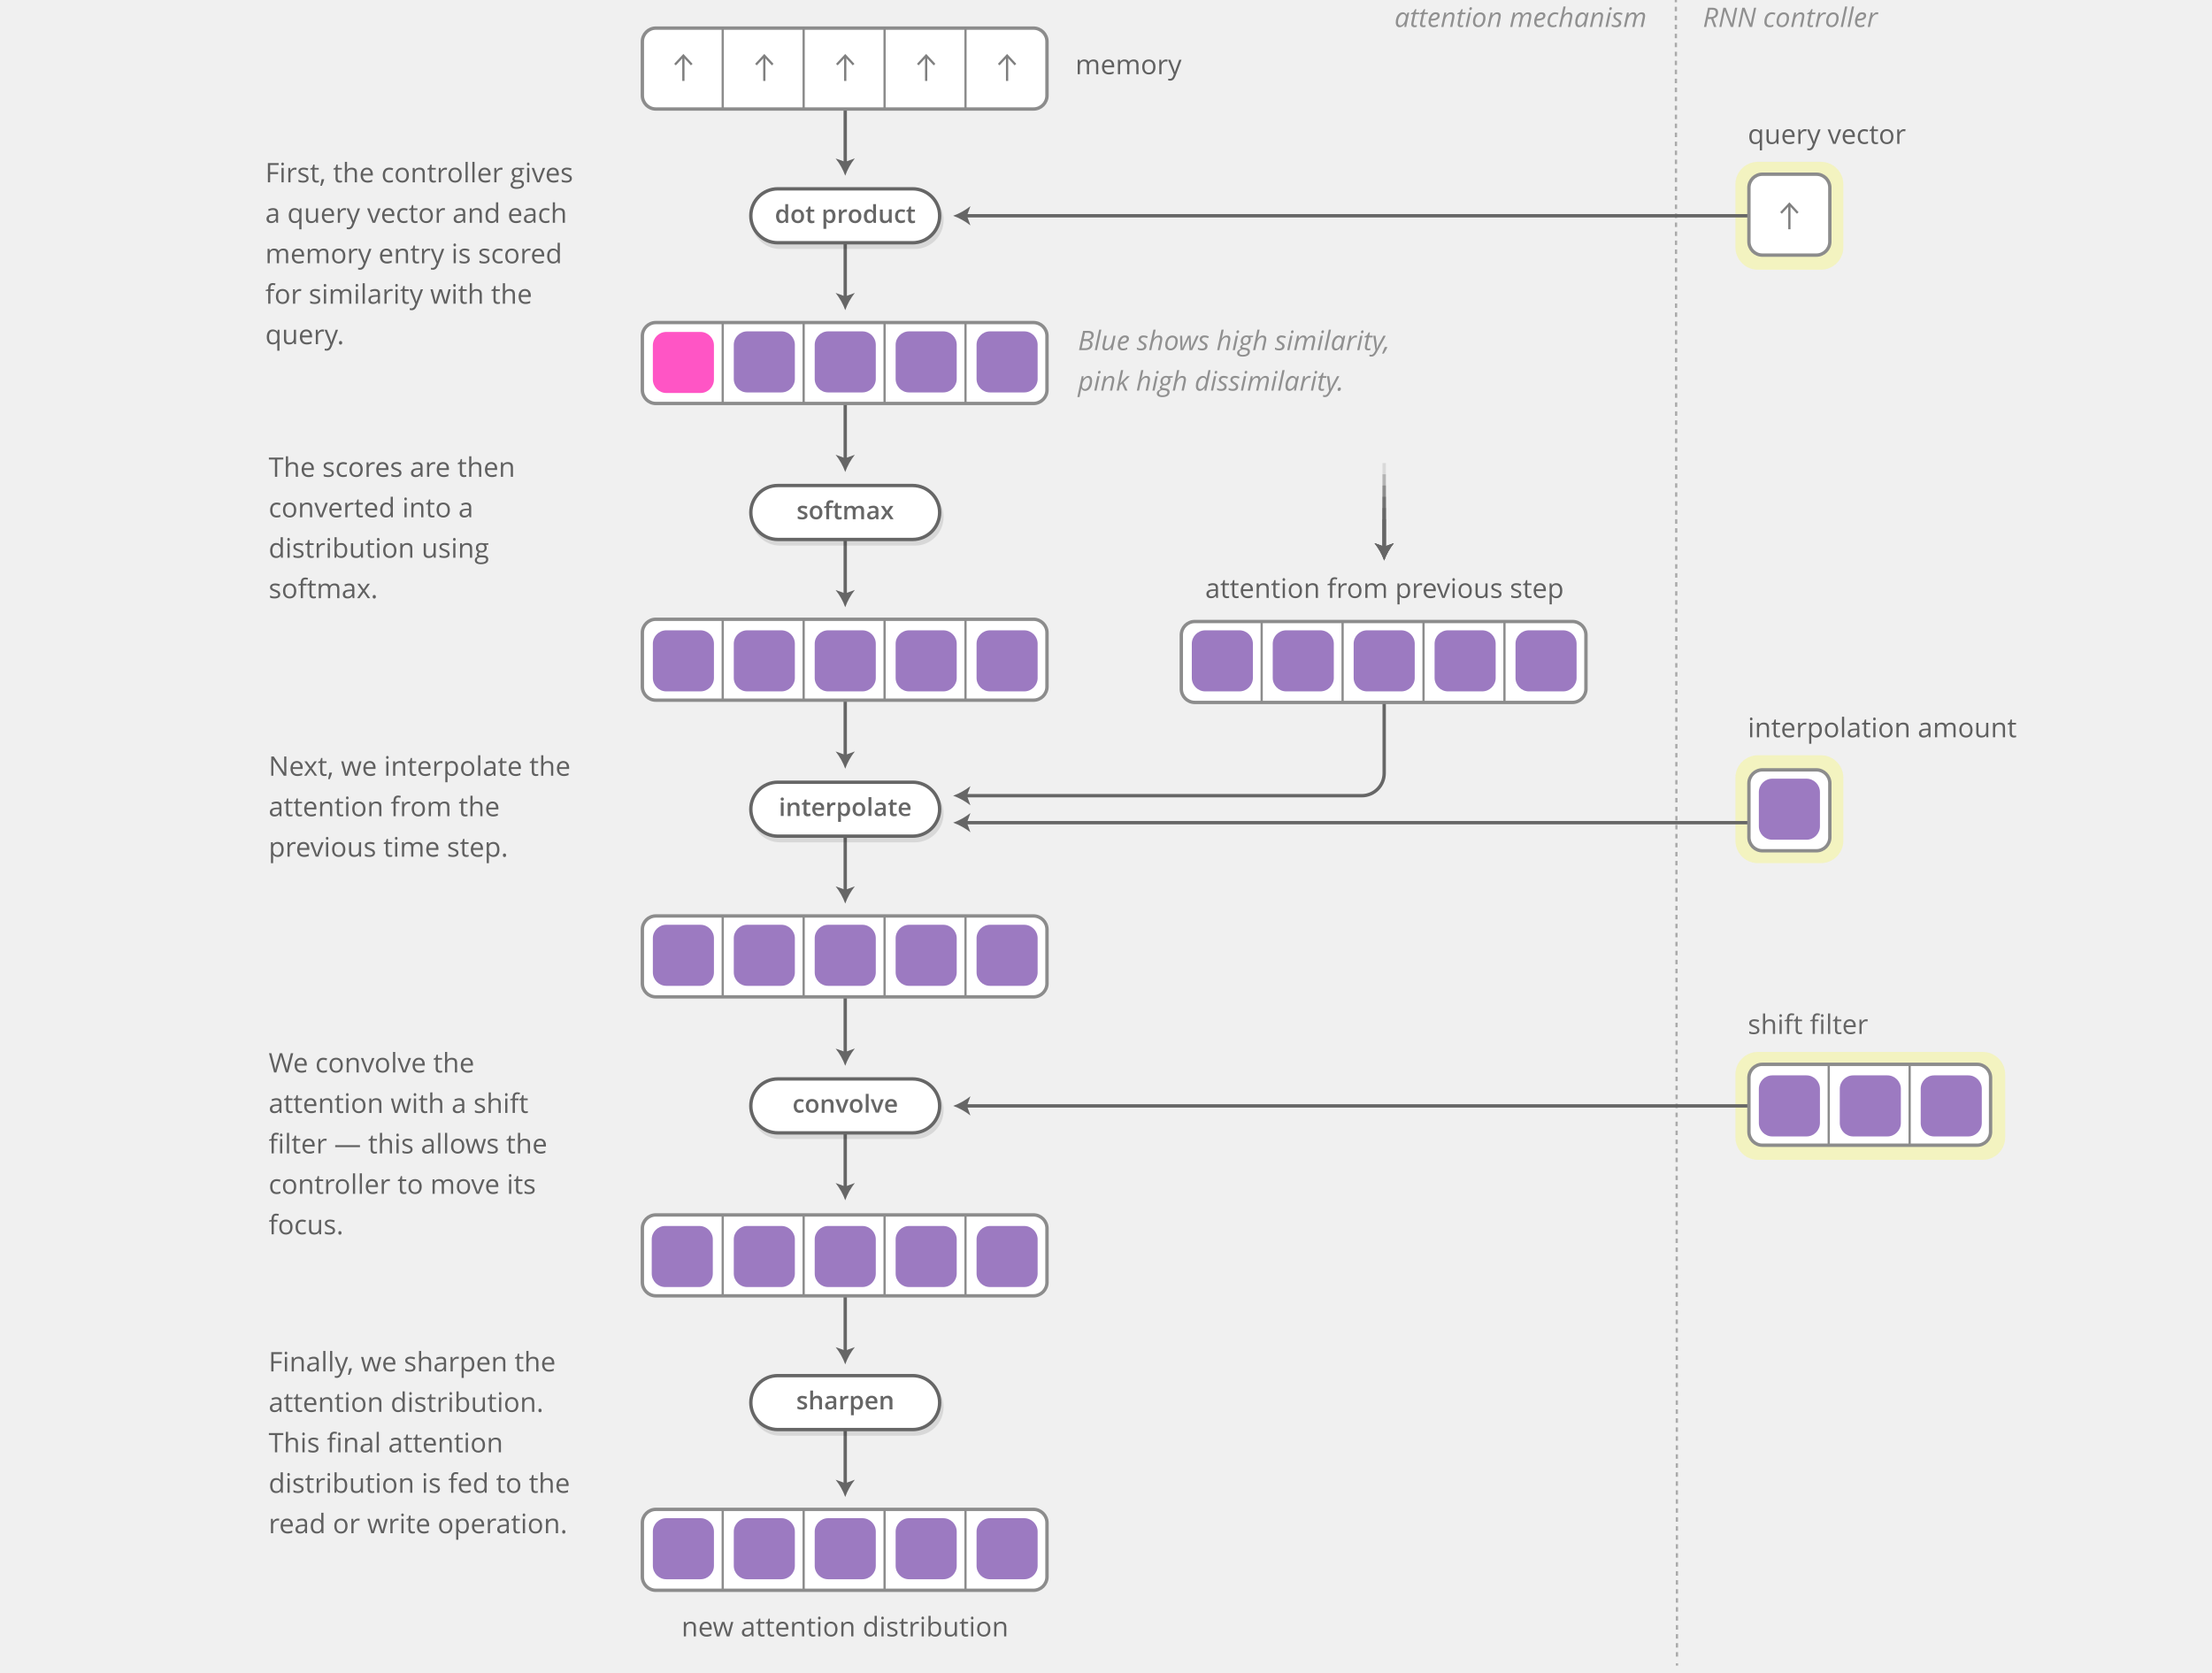
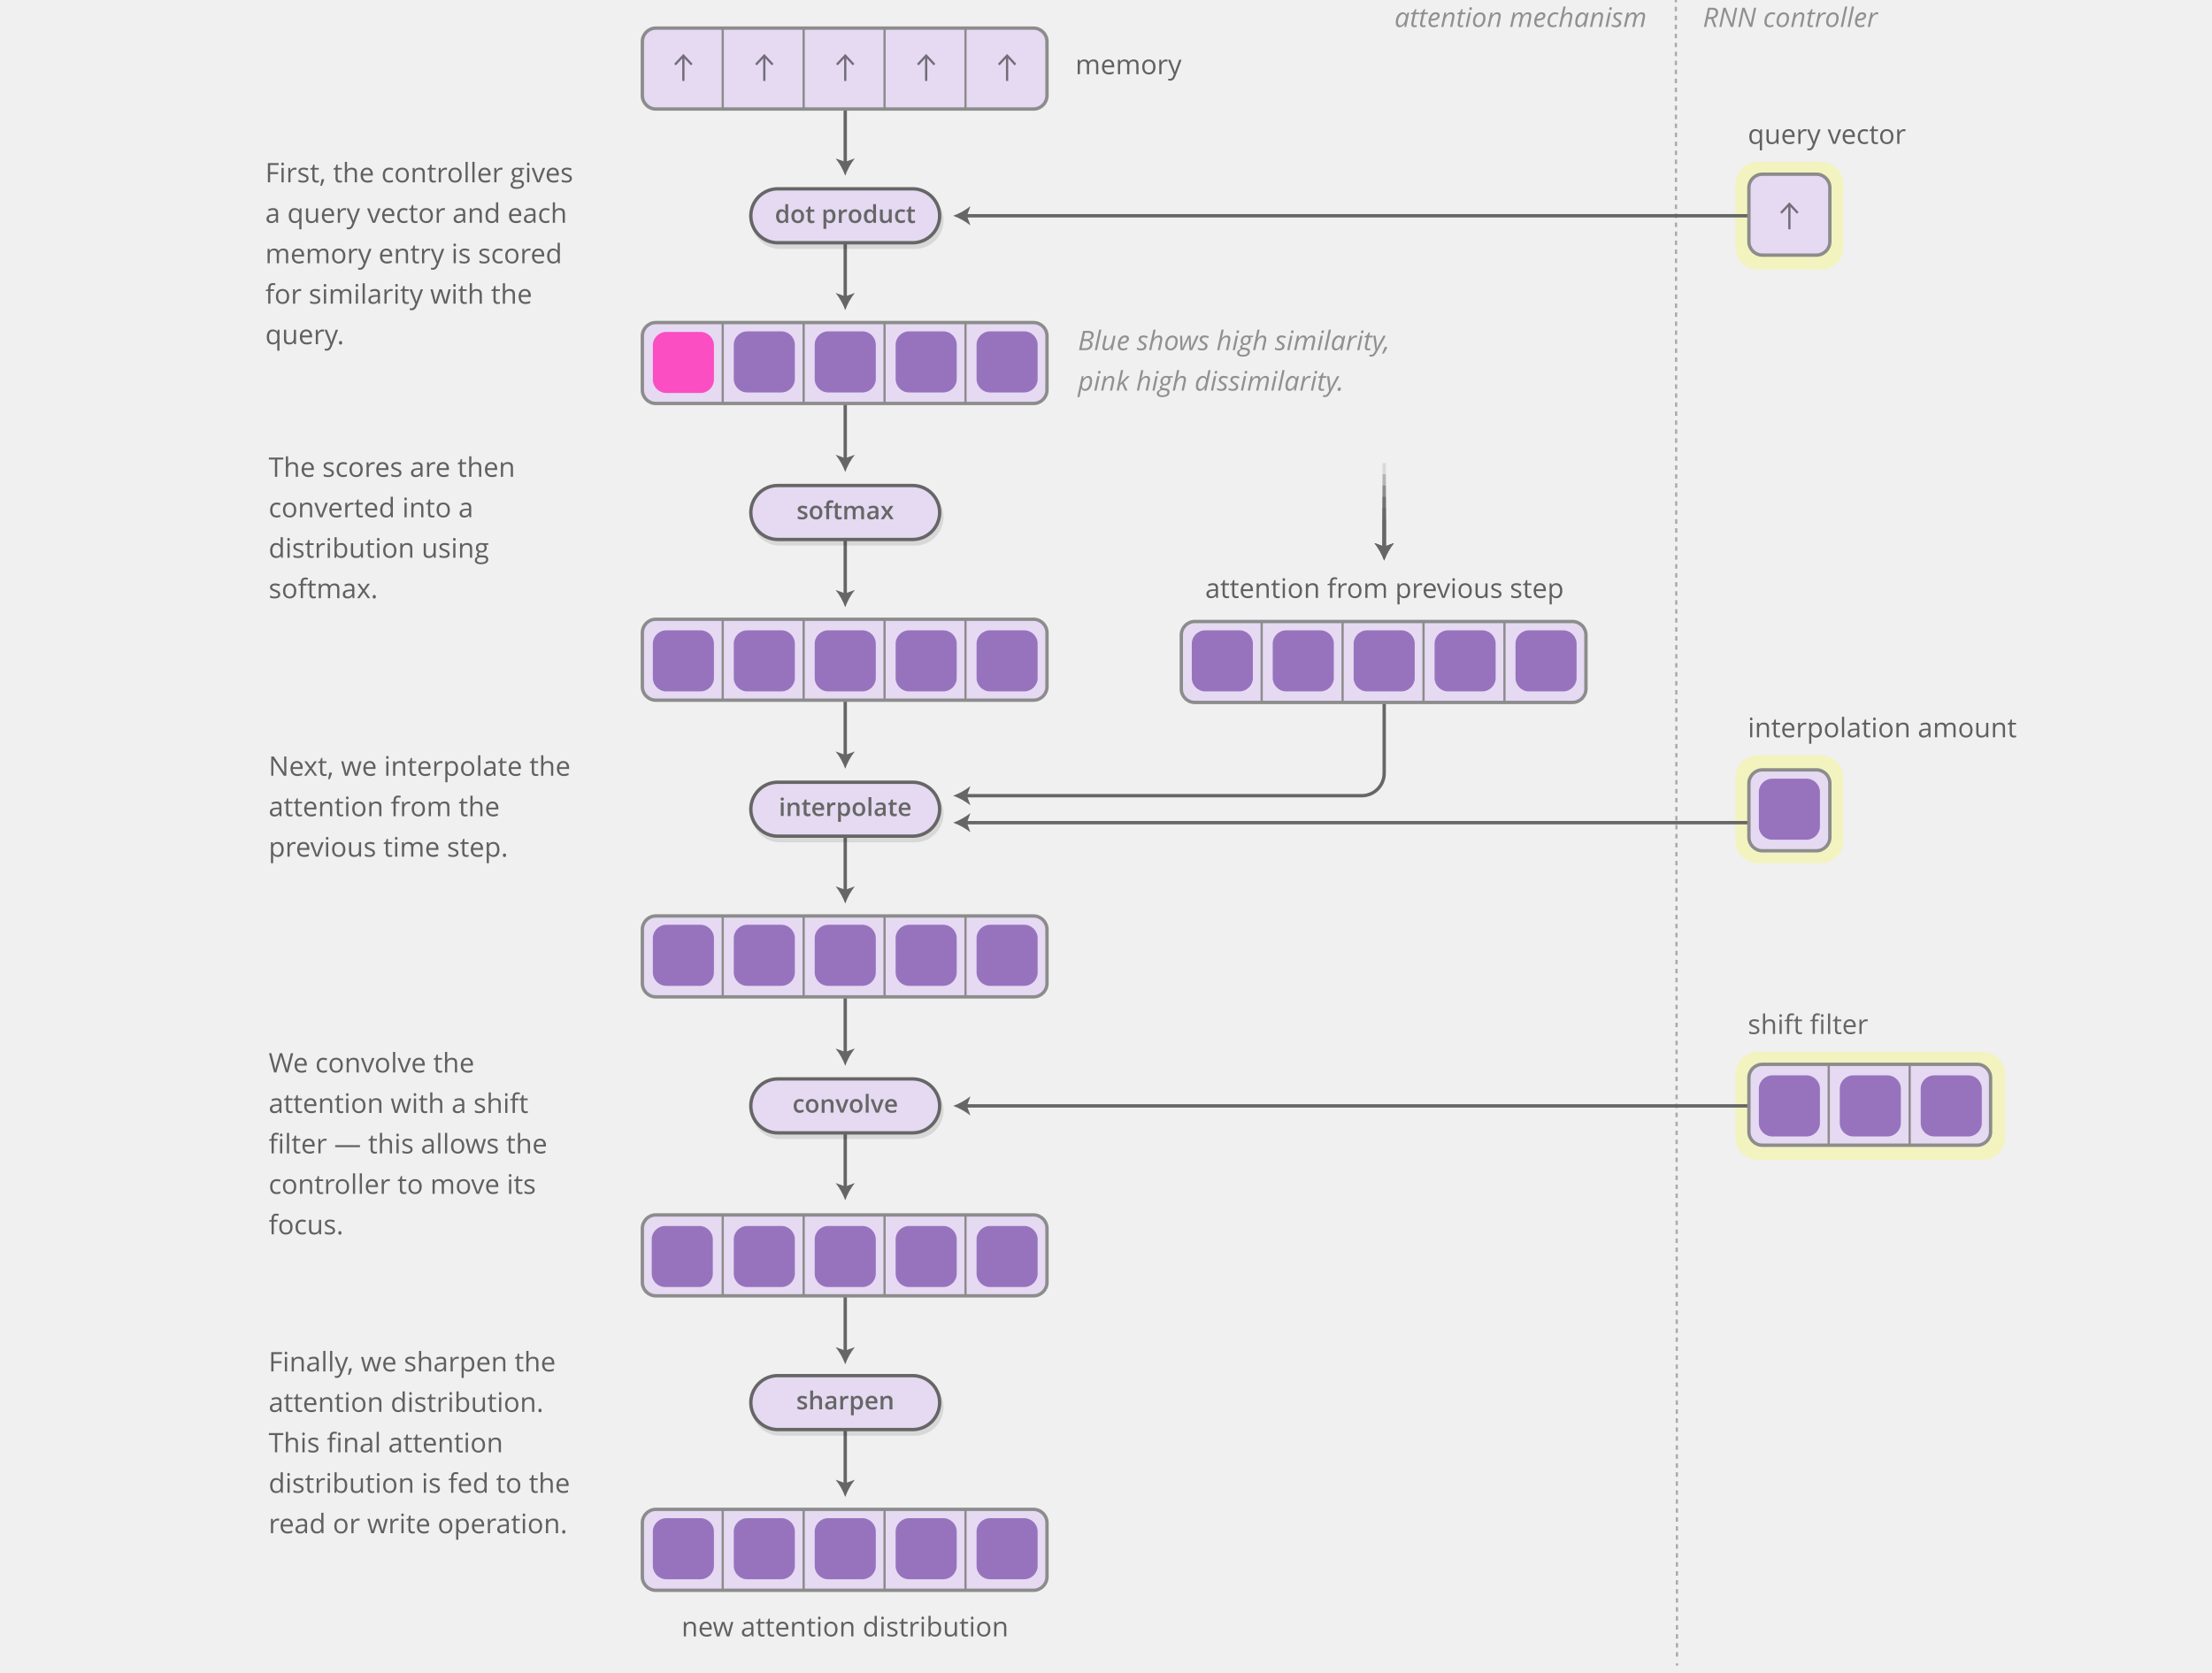
<svg xmlns="http://www.w3.org/2000/svg" xmlns:xlink="http://www.w3.org/1999/xlink" id="background" width="984" height="744" viewBox="0 0 984 744">
  <defs>
    <symbol id="array-5" data-name="array-5" viewBox="0 0 181.5 37.5">
-       <rect x="0.75" y="0.75" width="180" height="36" rx="6" ry="6" fill="#fff" stroke="#8c8c8c" stroke-miterlimit="10" stroke-width="1.5" />
+       <rect x="0.75" y="0.75" width="180" height="36" rx="6" ry="6" fill="#e5daf2" stroke="#8c8c8c" stroke-miterlimit="10" stroke-width="1.5" />
      <line x1="36.5" y1="36.75" x2="36.5" y2="0.75" fill="none" stroke="#8c8c8c" stroke-miterlimit="10" />
      <line x1="72.5" y1="36.75" x2="72.5" y2="0.75" fill="none" stroke="#8c8c8c" stroke-miterlimit="10" />
      <line x1="108.5" y1="36.75" x2="108.5" y2="0.75" fill="none" stroke="#8c8c8c" stroke-miterlimit="10" />
      <line x1="144.5" y1="36.75" x2="144.5" y2="0.75" fill="none" stroke="#8c8c8c" stroke-miterlimit="10" />
    </symbol>
    <symbol id="array-1" data-name="array-1" viewBox="0 0 37.5 37.5">
-       <rect x="0.75" y="0.75" width="36" height="36" rx="6" ry="6" fill="#fff" stroke="#8c8c8c" stroke-miterlimit="10" stroke-width="1.5" />
+       <rect x="0.75" y="0.75" width="36" height="36" rx="6" ry="6" fill="#e5daf2" stroke="#8c8c8c" stroke-miterlimit="10" stroke-width="1.5" />
    </symbol>
    <symbol id="array-3" data-name="array-3" viewBox="0 0 109 37.5">
-       <rect x="0.75" y="0.75" width="107.5" height="36" rx="6" ry="6" fill="#fff" stroke="#8c8c8c" stroke-miterlimit="10" stroke-width="1.5" />
+       <rect x="0.75" y="0.75" width="107.5" height="36" rx="6" ry="6" fill="#e5daf2" stroke="#8c8c8c" stroke-miterlimit="10" stroke-width="1.5" />
      <line x1="36.25" y1="36.75" x2="36.25" y2="0.75" fill="none" stroke="#8c8c8c" stroke-miterlimit="10" />
      <line x1="72.25" y1="36.75" x2="72.25" y2="0.75" fill="none" stroke="#8c8c8c" stroke-miterlimit="10" />
    </symbol>
    <symbol id="array-negative-value" data-name="array-negative-value" viewBox="0 0 36 36">
      <rect width="36" height="36" fill="#0080f7" opacity="0" />
      <rect x="4.42" y="4.42" width="27.17" height="27.17" rx="6" ry="6" fill="#ff2bb6" opacity="0.8" />
    </symbol>
    <symbol id="array-positive-value" data-name="array-positive-value" viewBox="0 0 36 36">
      <rect width="36" height="36" fill="#0080f7" opacity="0" />
      <rect x="4.42" y="4.42" width="27.17" height="27.17" rx="6" ry="6" fill="#8359b2" opacity="0.8" />
    </symbol>
    <symbol id="array-vector" data-name="array-vector" viewBox="0 0 36 36">
-       <rect width="36" height="36" fill="#0080f7" opacity="0" />
+       <rect width="36" height="36" fill="#d8c2f2" opacity="0" />
      <g opacity="0.5">
        <g>
          <line x1="18" y1="24" x2="18" y2="13.08" fill="none" stroke="#000" stroke-miterlimit="10" />
          <polygon points="22.09 16.4 21.36 17.08 18 13.47 14.64 17.08 13.91 16.4 18 12 22.09 16.4" />
        </g>
      </g>
    </symbol>
  </defs>
  <g id="_Group_" data-name="&lt;Group&gt;" opacity="0.2">
    <rect x="772" y="72" width="48" height="48" rx="10" ry="10" opacity="0.04" />
    <rect x="772" y="72" width="48" height="48" rx="10" ry="10" fill="#ff0" />
  </g>
  <g id="_Group_2" data-name="&lt;Group&gt;" opacity="0.2">
    <rect x="772" y="336" width="48" height="48" rx="10" ry="10" opacity="0.04" />
    <rect x="772" y="336" width="48" height="48" rx="10" ry="10" fill="#ff0" />
  </g>
  <g id="_Group_3" data-name="&lt;Group&gt;" opacity="0.2">
    <rect x="772" y="468" width="120" height="48" rx="10" ry="10" opacity="0.04" />
    <rect x="772" y="468" width="120" height="48" rx="10" ry="10" fill="#ff0" />
  </g>
  <g>
    <line x1="745.5" x2="746" y2="741" fill="#fff" />
    <g>
      <line x1="745.5" x2="745.5" y2="1" fill="none" stroke="#aaa" stroke-miterlimit="10" />
      <line x1="745.5" y1="3" x2="746" y2="739" fill="none" stroke="#aaa" stroke-miterlimit="10" stroke-dasharray="2 2" />
      <line x1="746" y1="740" x2="746" y2="741" fill="none" stroke="#aaa" stroke-miterlimit="10" />
    </g>
  </g>
  <g>
    <g opacity="0">
      <g>
        <line x1="615.75" y1="201" x2="615.75" y2="243.92" fill="none" stroke="#666" stroke-miterlimit="10" stroke-width="1.5" />
        <path d="M615.75,249.35a27.2,27.2,0,0,0-4.28-7.69l4.28,1.55,4.28-1.55A27.18,27.18,0,0,0,615.75,249.35Z" fill="#666" />
      </g>
    </g>
    <g opacity="0.17">
      <g>
        <line x1="615.75" y1="206" x2="615.75" y2="243.92" fill="none" stroke="#666" stroke-miterlimit="10" stroke-width="1.5" />
        <path d="M615.75,249.35a27.2,27.2,0,0,0-4.28-7.69l4.28,1.55,4.28-1.55A27.18,27.18,0,0,0,615.75,249.35Z" fill="#666" />
      </g>
    </g>
    <g opacity="0.33">
      <g>
        <line x1="615.75" y1="211" x2="615.75" y2="243.92" fill="none" stroke="#666" stroke-miterlimit="10" stroke-width="1.5" />
        <path d="M615.75,249.35a27.2,27.2,0,0,0-4.28-7.69l4.28,1.55,4.28-1.55A27.18,27.18,0,0,0,615.75,249.35Z" fill="#666" />
      </g>
    </g>
    <g opacity="0.5">
      <g>
        <line x1="615.75" y1="216" x2="615.75" y2="243.92" fill="none" stroke="#666" stroke-miterlimit="10" stroke-width="1.5" />
        <path d="M615.75,249.35a27.2,27.2,0,0,0-4.28-7.69l4.28,1.55,4.28-1.55A27.18,27.18,0,0,0,615.75,249.35Z" fill="#666" />
      </g>
    </g>
    <g opacity="0.67">
      <g>
        <line x1="615.75" y1="221" x2="615.75" y2="243.92" fill="none" stroke="#666" stroke-miterlimit="10" stroke-width="1.5" />
        <path d="M615.75,249.35a27.2,27.2,0,0,0-4.28-7.69l4.28,1.55,4.28-1.55A27.18,27.18,0,0,0,615.75,249.35Z" fill="#666" />
      </g>
    </g>
    <g opacity="0.83">
      <g>
        <line x1="615.75" y1="226" x2="615.75" y2="243.92" fill="none" stroke="#666" stroke-miterlimit="10" stroke-width="1.5" />
        <path d="M615.75,249.35a27.2,27.2,0,0,0-4.28-7.69l4.28,1.55,4.28-1.55A27.18,27.18,0,0,0,615.75,249.35Z" fill="#666" />
      </g>
    </g>
    <g>
      <line x1="615.75" y1="231" x2="615.75" y2="243.92" fill="none" stroke="#666" stroke-miterlimit="10" stroke-width="1.5" />
      <path d="M615.75,249.35a27.2,27.2,0,0,0-4.28-7.69l4.28,1.55,4.28-1.55A27.18,27.18,0,0,0,615.75,249.35Z" fill="#666" />
    </g>
  </g>
  <g>
    <g>
      <line x1="376" y1="48" x2="376" y2="72.75" fill="none" stroke="#666" stroke-miterlimit="10" stroke-width="1.5" />
      <path d="M376,78.18a27.2,27.2,0,0,0-4.28-7.69L376,72l4.28-1.55A27.17,27.17,0,0,0,376,78.18Z" fill="#666" />
    </g>
    <g>
      <line x1="777.5" y1="96" x2="429.43" y2="96" fill="none" stroke="#666" stroke-miterlimit="10" stroke-width="1.5" />
      <path d="M424,96a27.2,27.2,0,0,0,7.69-4.28L430.14,96l1.55,4.28A27.18,27.18,0,0,0,424,96Z" fill="#666" />
    </g>
    <g>
      <line x1="777.5" y1="366" x2="429.43" y2="366" fill="none" stroke="#666" stroke-miterlimit="10" stroke-width="1.5" />
      <path d="M424,366a27.2,27.2,0,0,0,7.69-4.28L430.14,366l1.55,4.28A27.18,27.18,0,0,0,424,366Z" fill="#666" />
    </g>
    <g>
      <line x1="777.5" y1="492" x2="429.43" y2="492" fill="none" stroke="#666" stroke-miterlimit="10" stroke-width="1.5" />
      <path d="M424,492a27.2,27.2,0,0,0,7.69-4.28L430.14,492l1.55,4.28A27.18,27.18,0,0,0,424,492Z" fill="#666" />
    </g>
    <g>
      <line x1="376" y1="107.82" x2="376" y2="132.57" fill="none" stroke="#666" stroke-miterlimit="10" stroke-width="1.5" />
      <path d="M376,138a27.2,27.2,0,0,0-4.28-7.69l4.28,1.55,4.28-1.55A27.18,27.18,0,0,0,376,138Z" fill="#666" />
    </g>
    <g>
      <line x1="376" y1="179.82" x2="376" y2="204.57" fill="none" stroke="#666" stroke-miterlimit="10" stroke-width="1.5" />
      <path d="M376,210a27.2,27.2,0,0,0-4.28-7.69l4.28,1.55,4.28-1.55A27.17,27.17,0,0,0,376,210Z" fill="#666" />
    </g>
    <g>
      <line x1="376" y1="240" x2="376" y2="264.75" fill="none" stroke="#666" stroke-miterlimit="10" stroke-width="1.5" />
      <path d="M376,270.18a27.2,27.2,0,0,0-4.28-7.69L376,264l4.28-1.55A27.18,27.18,0,0,0,376,270.18Z" fill="#666" />
    </g>
    <g>
      <line x1="376" y1="311.82" x2="376" y2="336.57" fill="none" stroke="#666" stroke-miterlimit="10" stroke-width="1.5" />
      <path d="M376,342a27.2,27.2,0,0,0-4.28-7.69l4.28,1.55,4.28-1.55A27.18,27.18,0,0,0,376,342Z" fill="#666" />
    </g>
    <g>
      <line x1="376" y1="371.82" x2="376" y2="396.57" fill="none" stroke="#666" stroke-miterlimit="10" stroke-width="1.5" />
      <path d="M376,402a27.2,27.2,0,0,0-4.28-7.69l4.28,1.55,4.28-1.55A27.18,27.18,0,0,0,376,402Z" fill="#666" />
    </g>
    <g>
      <line x1="376" y1="444" x2="376" y2="468.75" fill="none" stroke="#666" stroke-miterlimit="10" stroke-width="1.5" />
      <path d="M376,474.18a27.2,27.2,0,0,0-4.28-7.69L376,468l4.28-1.55A27.18,27.18,0,0,0,376,474.18Z" fill="#666" />
    </g>
    <g>
      <line x1="376" y1="503.82" x2="376" y2="528.57" fill="none" stroke="#666" stroke-miterlimit="10" stroke-width="1.5" />
      <path d="M376,534a27.2,27.2,0,0,0-4.28-7.69l4.28,1.55,4.28-1.55A27.18,27.18,0,0,0,376,534Z" fill="#666" />
    </g>
    <g>
      <line x1="376" y1="576.82" x2="376" y2="601.57" fill="none" stroke="#666" stroke-miterlimit="10" stroke-width="1.5" />
      <path d="M376,607a27.2,27.2,0,0,0-4.28-7.69l4.28,1.55,4.28-1.55A27.18,27.18,0,0,0,376,607Z" fill="#666" />
    </g>
    <g>
      <line x1="376" y1="635.82" x2="376" y2="660.57" fill="none" stroke="#666" stroke-miterlimit="10" stroke-width="1.5" />
      <path d="M376,666a27.2,27.2,0,0,0-4.28-7.69l4.28,1.55,4.28-1.55A27.18,27.18,0,0,0,376,666Z" fill="#666" />
    </g>
    <g>
      <path d="M615.75,312v32a10,10,0,0,1-10,10H429.43" fill="none" stroke="#666" stroke-miterlimit="10" stroke-width="1.5" />
      <path d="M424,354a27.2,27.2,0,0,0,7.69-4.28L430.14,354l1.55,4.28A27.18,27.18,0,0,0,424,354Z" fill="#666" />
    </g>
  </g>
  <g>
    <g opacity="0.1">
      <rect x="335" y="614" width="84" height="24" rx="12" ry="12" />
      <rect x="335" y="614" width="84" height="24" rx="12" ry="12" fill="none" stroke="#000" stroke-miterlimit="10" stroke-width="1.5" />
    </g>
    <g>
-       <rect x="334" y="612" width="84" height="24" rx="12" ry="12" fill="#fff" />
+       <rect x="334" y="612" width="84" height="24" rx="12" ry="12" fill="#e5daf2" />
      <rect x="334" y="612" width="84" height="24" rx="12" ry="12" fill="none" stroke="#666" stroke-miterlimit="10" stroke-width="1.5" />
    </g>
  </g>
  <g>
    <g opacity="0.1">
      <rect x="335" y="482" width="84" height="24" rx="12" ry="12" />
      <rect x="335" y="482" width="84" height="24" rx="12" ry="12" fill="none" stroke="#000" stroke-miterlimit="10" stroke-width="1.5" />
    </g>
    <g>
-       <rect x="334" y="480" width="84" height="24" rx="12" ry="12" fill="#fff" />
+       <rect x="334" y="480" width="84" height="24" rx="12" ry="12" fill="#e5daf2" />
      <rect x="334" y="480" width="84" height="24" rx="12" ry="12" fill="none" stroke="#666" stroke-miterlimit="10" stroke-width="1.5" />
    </g>
  </g>
  <g>
    <g opacity="0.1">
      <rect x="335" y="350" width="84" height="24" rx="12" ry="12" />
      <rect x="335" y="350" width="84" height="24" rx="12" ry="12" fill="none" stroke="#000" stroke-miterlimit="10" stroke-width="1.5" />
    </g>
    <g>
-       <rect x="334" y="348" width="84" height="24" rx="12" ry="12" fill="#fff" />
+       <rect x="334" y="348" width="84" height="24" rx="12" ry="12" fill="#e5daf2" />
      <rect x="334" y="348" width="84" height="24" rx="12" ry="12" fill="none" stroke="#666" stroke-miterlimit="10" stroke-width="1.5" />
    </g>
  </g>
  <g>
    <g opacity="0.1">
      <rect x="335" y="218" width="84" height="24" rx="12" ry="12" />
      <rect x="335" y="218" width="84" height="24" rx="12" ry="12" fill="none" stroke="#000" stroke-miterlimit="10" stroke-width="1.5" />
    </g>
    <g>
-       <rect x="334" y="216" width="84" height="24" rx="12" ry="12" fill="#fff" />
+       <rect x="334" y="216" width="84" height="24" rx="12" ry="12" fill="#e5daf2" />
      <rect x="334" y="216" width="84" height="24" rx="12" ry="12" fill="none" stroke="#666" stroke-miterlimit="10" stroke-width="1.5" />
    </g>
  </g>
  <g>
    <g opacity="0.1">
      <rect x="335" y="86" width="84" height="24" rx="12" ry="12" />
      <rect x="335" y="86" width="84" height="24" rx="12" ry="12" fill="none" stroke="#000" stroke-miterlimit="10" stroke-width="1.5" />
    </g>
    <g>
-       <rect x="334" y="84" width="84" height="24" rx="12" ry="12" fill="#fff" />
+       <rect x="334" y="84" width="84" height="24" rx="12" ry="12" fill="#e5daf2" />
      <rect x="334" y="84" width="84" height="24" rx="12" ry="12" fill="none" stroke="#666" stroke-miterlimit="10" stroke-width="1.5" />
    </g>
  </g>
  <use id="array-5-3" data-name="array-5" width="181.5" height="37.5" transform="translate(285 274.75)" xlink:href="#array-5" />
  <use width="181.5" height="37.5" transform="translate(524.75 275.75)" xlink:href="#array-5" />
  <use width="181.5" height="37.5" transform="translate(285 406.75)" xlink:href="#array-5" />
  <use id="array-5-10" data-name="array-5" width="181.5" height="37.5" transform="translate(285 539.75)" xlink:href="#array-5" />
  <use width="181.5" height="37.5" transform="translate(285 670.75)" xlink:href="#array-5" />
  <use width="37.5" height="37.5" transform="translate(777.25 341.75)" xlink:href="#array-1" />
  <use id="array-3-3" data-name="array-3" width="109" height="37.5" transform="translate(777.25 472.75)" xlink:href="#array-3" />
  <use width="181.5" height="37.5" transform="translate(285 142.75)" xlink:href="#array-5" />
  <g id="dot">
    <use width="36" height="36" transform="translate(286 143.25)" xlink:href="#array-negative-value" />
    <use width="36" height="36" transform="translate(322 143)" xlink:href="#array-positive-value" />
    <use width="36" height="36" transform="translate(358 143)" xlink:href="#array-positive-value" />
    <use width="36" height="36" transform="translate(394 143)" xlink:href="#array-positive-value" />
    <use width="36" height="36" transform="translate(430 143)" xlink:href="#array-positive-value" />
  </g>
-   <use width="181.5" height="37.5" transform="translate(285 11.75)" xlink:href="#array-5" />
+   <use id="array-5-17" data-name="array-5" width="181.5" height="37.5" transform="translate(285 11.75)" xlink:href="#array-5" />
  <g id="softmax">
    <use width="36" height="36" transform="translate(286 276)" xlink:href="#array-positive-value" />
    <use width="36" height="36" transform="translate(322 276)" xlink:href="#array-positive-value" />
    <use width="36" height="36" transform="translate(358 276)" xlink:href="#array-positive-value" />
    <use width="36" height="36" transform="translate(394 276)" xlink:href="#array-positive-value" />
    <use id="array-positive-value-19" data-name="array-positive-value" width="36" height="36" transform="translate(430 276)" xlink:href="#array-positive-value" />
  </g>
  <g id="shift">
    <use width="36" height="36" transform="translate(778 474)" xlink:href="#array-positive-value" />
    <use width="36" height="36" transform="translate(814 474)" xlink:href="#array-positive-value" />
    <use width="36" height="36" transform="translate(850 474)" xlink:href="#array-positive-value" />
  </g>
  <use id="interpolate-amount" width="36" height="36" transform="translate(778 342)" xlink:href="#array-positive-value" />
  <g id="previous">
    <use width="36" height="36" transform="translate(525.75 276)" xlink:href="#array-positive-value" />
    <use width="36" height="36" transform="translate(561.75 276)" xlink:href="#array-positive-value" />
    <use width="36" height="36" transform="translate(597.75 276)" xlink:href="#array-positive-value" />
    <use width="36" height="36" transform="translate(633.75 276)" xlink:href="#array-positive-value" />
    <use width="36" height="36" transform="translate(669.75 276)" xlink:href="#array-positive-value" />
  </g>
  <g id="interpolate">
    <use width="36" height="36" transform="translate(286 407)" xlink:href="#array-positive-value" />
    <use width="36" height="36" transform="translate(322 407)" xlink:href="#array-positive-value" />
    <use width="36" height="36" transform="translate(358 407)" xlink:href="#array-positive-value" />
    <use width="36" height="36" transform="translate(394 407)" xlink:href="#array-positive-value" />
    <use width="36" height="36" transform="translate(430 407)" xlink:href="#array-positive-value" />
  </g>
  <g id="convolve">
    <use width="36" height="36" transform="translate(285.5 541)" xlink:href="#array-positive-value" />
    <use width="36" height="36" transform="translate(322 541)" xlink:href="#array-positive-value" />
    <use width="36" height="36" transform="translate(358 541)" xlink:href="#array-positive-value" />
    <use width="36" height="36" transform="translate(394 541)" xlink:href="#array-positive-value" />
    <use width="36" height="36" transform="translate(430 541)" xlink:href="#array-positive-value" />
  </g>
  <g id="new-attention">
    <use width="36" height="36" transform="translate(286 671)" xlink:href="#array-positive-value" />
    <use width="36" height="36" transform="translate(322 671)" xlink:href="#array-positive-value" />
    <use width="36" height="36" transform="translate(358 671)" xlink:href="#array-positive-value" />
    <use width="36" height="36" transform="translate(394 671)" xlink:href="#array-positive-value" />
    <use width="36" height="36" transform="translate(430 671)" xlink:href="#array-positive-value" />
  </g>
  <use width="37.5" height="37.5" transform="translate(777.25 76.75)" xlink:href="#array-1" />
  <g opacity="0.6">
    <text transform="translate(118 81.12)" font-size="12" font-family="Open Sans">First, the controller gives <tspan x="0" y="18">a query vector and each </tspan>
      <tspan x="0" y="36">memory entry is scored </tspan>
      <tspan x="0" y="54">for similarity with the </tspan>
      <tspan x="0" y="72">query.</tspan>
    </text>
  </g>
  <g opacity="0.6">
    <text transform="translate(119.5 212.12)" font-size="12" font-family="Open Sans">The scores are then <tspan x="0" y="18">converted into a </tspan>
      <tspan x="0" y="36">distribution using </tspan>
      <tspan x="0" y="54">softmax.</tspan>
    </text>
  </g>
  <g opacity="0.6">
    <text transform="translate(119.5 345.12)" font-size="12" font-family="Open Sans">Next, we interpolate the <tspan x="0" y="18">attention from the </tspan>
      <tspan x="0" y="36">previous time step. </tspan>
    </text>
  </g>
  <g opacity="0.6">
    <text transform="translate(119.5 477.12)" font-size="12" font-family="Open Sans">We convolve the <tspan x="0" y="18">attention with a shift </tspan>
      <tspan x="0" y="36">filter — this allows the </tspan>
      <tspan x="0" y="54">controller to move its </tspan>
      <tspan x="0" y="72">focus.</tspan>
    </text>
  </g>
  <g opacity="0.6">
    <text transform="translate(119.5 610.12)" font-size="12" font-family="Open Sans">Finally, we sharpen the <tspan x="0" y="18">attention distribution. </tspan>
      <tspan x="0" y="36">This final attention </tspan>
      <tspan x="0" y="54">distribution is fed to the </tspan>
      <tspan x="0" y="72">read or write operation.</tspan>
    </text>
  </g>
  <g>
    <path d="M347.26,355.49a0.7,0.7,0,0,1,.19-0.52,0.72,0.72,0,0,1,.53-0.18,0.71,0.71,0,0,1,.52.18,0.7,0.7,0,0,1,.19.52,0.68,0.68,0,0,1-.19.51,0.7,0.7,0,0,1-.52.19,0.71,0.71,0,0,1-.53-0.19A0.68,0.68,0,0,1,347.26,355.49ZM348.6,363h-1.26v-5.94h1.26V363Z" fill="#666" />
    <path d="M355.63,363h-1.27v-3.65a1.6,1.6,0,0,0-.28-1,1.07,1.07,0,0,0-.88-0.34,1.4,1.4,0,0,0-1.17.47,2.61,2.61,0,0,0-.37,1.58v3H350.4v-5.94h1l0.18,0.78h0.06a1.75,1.75,0,0,1,.76-0.66,2.55,2.55,0,0,1,1.1-.23,1.91,1.91,0,0,1,2.14,2.18V363Z" fill="#666" />
    <path d="M359.6,362.09a3.07,3.07,0,0,0,.92-0.14v1a2.49,2.49,0,0,1-.54.15,3.73,3.73,0,0,1-.68.06,1.63,1.63,0,0,1-1.79-1.89V358h-0.81v-0.56l0.87-.46,0.43-1.26h0.78v1.32h1.69v1h-1.69v3.18a0.89,0.89,0,0,0,.23.67A0.83,0.83,0,0,0,359.6,362.09Z" fill="#666" />
    <path d="M364.3,363.11a2.87,2.87,0,0,1-2.17-.81,3.07,3.07,0,0,1-.78-2.23,3.37,3.37,0,0,1,.73-2.29,2.5,2.5,0,0,1,2-.83,2.45,2.45,0,0,1,1.86.71,2.73,2.73,0,0,1,.68,2v0.68h-4a2,2,0,0,0,.47,1.33,1.62,1.62,0,0,0,1.24.46,4.57,4.57,0,0,0,1-.1,5.06,5.06,0,0,0,1-.33v1a3.92,3.92,0,0,1-.93.31A5.76,5.76,0,0,1,364.3,363.11Zm-0.23-5.2a1.27,1.27,0,0,0-1,.38,1.81,1.81,0,0,0-.43,1.11h2.7a1.64,1.64,0,0,0-.35-1.11A1.21,1.21,0,0,0,364.07,357.91Z" fill="#666" />
    <path d="M371.06,357a3.08,3.08,0,0,1,.63.05l-0.12,1.18a2.39,2.39,0,0,0-.56-0.06,1.61,1.61,0,0,0-1.23.49,1.78,1.78,0,0,0-.47,1.28V363H368v-5.94h1l0.17,1h0.06a2.35,2.35,0,0,1,.77-0.84A1.84,1.84,0,0,1,371.06,357Z" fill="#666" />
    <path d="M375.8,363.11a2.08,2.08,0,0,1-1.75-.81H374q0.08,0.75.08,0.91v2.43h-1.26v-8.58h1q0,0.17.18,0.79h0.06a2,2,0,0,1,1.77-.9,2.06,2.06,0,0,1,1.73.81,4.42,4.42,0,0,1,0,4.53A2.08,2.08,0,0,1,375.8,363.11ZM375.5,358a1.31,1.31,0,0,0-1.1.44,2.29,2.29,0,0,0-.35,1.41V360a2.78,2.78,0,0,0,.34,1.57,1.28,1.28,0,0,0,1.12.49,1.14,1.14,0,0,0,1-.54,2.77,2.77,0,0,0,.35-1.53,2.68,2.68,0,0,0-.35-1.51A1.17,1.17,0,0,0,375.5,358Z" fill="#666" />
    <path d="M384.91,360a3.24,3.24,0,0,1-.75,2.27,2.67,2.67,0,0,1-2.08.82,2.84,2.84,0,0,1-1.47-.38,2.48,2.48,0,0,1-1-1.08,3.68,3.68,0,0,1-.34-1.63,3.22,3.22,0,0,1,.74-2.26,2.69,2.69,0,0,1,2.09-.81,2.62,2.62,0,0,1,2,.83A3.2,3.2,0,0,1,384.91,360Zm-4.32,0q0,2.06,1.52,2.06t1.5-2.06q0-2-1.51-2a1.29,1.29,0,0,0-1.15.53A2.68,2.68,0,0,0,380.59,360Z" fill="#666" />
    <path d="M387.62,363h-1.26v-8.36h1.26V363Z" fill="#666" />
    <path d="M393.14,363l-0.25-.83h0a2.42,2.42,0,0,1-.86.74,2.73,2.73,0,0,1-1.12.2,1.89,1.89,0,0,1-1.37-.47,1.77,1.77,0,0,1-.49-1.34,1.57,1.57,0,0,1,.68-1.39,3.94,3.94,0,0,1,2.08-.51l1,0v-0.32a1.2,1.2,0,0,0-.27-0.85,1.08,1.08,0,0,0-.82-0.28,2.84,2.84,0,0,0-.88.13,6.6,6.6,0,0,0-.81.32l-0.41-.9a4.41,4.41,0,0,1,1.06-.38,4.86,4.86,0,0,1,1.08-.13,2.57,2.57,0,0,1,1.71.49A1.94,1.94,0,0,1,394,359v4h-0.9Zm-1.88-.86a1.56,1.56,0,0,0,1.1-.38,1.39,1.39,0,0,0,.42-1.08v-0.52l-0.76,0a2.62,2.62,0,0,0-1.3.3,0.91,0.91,0,0,0-.41.81,0.79,0.79,0,0,0,.24.61A1,1,0,0,0,391.26,362.14Z" fill="#666" />
    <path d="M398,362.09a3.07,3.07,0,0,0,.92-0.14v1a2.49,2.49,0,0,1-.54.15,3.73,3.73,0,0,1-.68.06,1.63,1.63,0,0,1-1.79-1.89V358h-0.81v-0.56L396,357l0.43-1.26h0.78v1.32h1.69v1h-1.69v3.18a0.89,0.89,0,0,0,.23.67A0.83,0.83,0,0,0,398,362.09Z" fill="#666" />
    <path d="M402.73,363.11a2.87,2.87,0,0,1-2.17-.81,3.07,3.07,0,0,1-.78-2.23,3.37,3.37,0,0,1,.73-2.29,2.5,2.5,0,0,1,2-.83,2.45,2.45,0,0,1,1.86.71,2.73,2.73,0,0,1,.68,2v0.68h-4a2,2,0,0,0,.47,1.33,1.62,1.62,0,0,0,1.24.46,4.57,4.57,0,0,0,1-.1,5.06,5.06,0,0,0,1-.33v1a3.92,3.92,0,0,1-.93.31A5.76,5.76,0,0,1,402.73,363.11Zm-0.23-5.2a1.27,1.27,0,0,0-1,.38,1.81,1.81,0,0,0-.43,1.11h2.7a1.64,1.64,0,0,0-.35-1.11A1.21,1.21,0,0,0,402.5,357.91Z" fill="#666" />
  </g>
  <g>
    <path d="M355.78,495.11a2.6,2.6,0,0,1-2-.79,4,4,0,0,1,0-4.56,2.72,2.72,0,0,1,2.12-.81,4,4,0,0,1,1.69.35l-0.38,1a3.84,3.84,0,0,0-1.32-.31q-1.54,0-1.54,2a2.45,2.45,0,0,0,.38,1.5,1.33,1.33,0,0,0,1.13.5,3.23,3.23,0,0,0,1.6-.42v1.1a2.49,2.49,0,0,1-.72.28A4.31,4.31,0,0,1,355.78,495.11Z" fill="#666" />
    <path d="M364.1,492a3.24,3.24,0,0,1-.75,2.27,2.67,2.67,0,0,1-2.08.82,2.84,2.84,0,0,1-1.47-.38,2.48,2.48,0,0,1-1-1.08,3.68,3.68,0,0,1-.34-1.63,3.22,3.22,0,0,1,.74-2.26,2.69,2.69,0,0,1,2.09-.81,2.62,2.62,0,0,1,2,.83A3.2,3.2,0,0,1,364.1,492Zm-4.32,0q0,2.06,1.52,2.06t1.5-2.06q0-2-1.51-2a1.29,1.29,0,0,0-1.15.53A2.68,2.68,0,0,0,359.77,492Z" fill="#666" />
    <path d="M370.77,495H369.5v-3.65a1.6,1.6,0,0,0-.28-1,1.07,1.07,0,0,0-.88-0.34,1.4,1.4,0,0,0-1.17.47,2.61,2.61,0,0,0-.37,1.58v3h-1.26v-5.94h1l0.18,0.78h0.06a1.75,1.75,0,0,1,.76-0.66,2.55,2.55,0,0,1,1.1-.23,1.91,1.91,0,0,1,2.14,2.18V495Z" fill="#666" />
    <path d="M373.88,495l-2.26-5.94H373l1.21,3.45a6.85,6.85,0,0,1,.38,1.41h0a9.45,9.45,0,0,1,.38-1.41l1.21-3.45h1.34L375.25,495h-1.36Z" fill="#666" />
    <path d="M383.68,492a3.24,3.24,0,0,1-.75,2.27,2.67,2.67,0,0,1-2.08.82,2.84,2.84,0,0,1-1.47-.38,2.48,2.48,0,0,1-1-1.08,3.68,3.68,0,0,1-.34-1.63,3.22,3.22,0,0,1,.74-2.26,2.69,2.69,0,0,1,2.09-.81,2.62,2.62,0,0,1,2,.83A3.2,3.2,0,0,1,383.68,492Zm-4.32,0q0,2.06,1.52,2.06t1.5-2.06q0-2-1.51-2a1.29,1.29,0,0,0-1.15.53A2.68,2.68,0,0,0,379.36,492Z" fill="#666" />
    <path d="M386.4,495h-1.26v-8.36h1.26V495Z" fill="#666" />
    <path d="M389.55,495l-2.26-5.94h1.33l1.21,3.45a6.85,6.85,0,0,1,.38,1.41h0a9.45,9.45,0,0,1,.38-1.41l1.21-3.45h1.34L390.92,495h-1.36Z" fill="#666" />
    <path d="M396.68,495.11a2.87,2.87,0,0,1-2.17-.81,3.07,3.07,0,0,1-.78-2.23,3.37,3.37,0,0,1,.73-2.29,2.5,2.5,0,0,1,2-.83,2.45,2.45,0,0,1,1.86.71,2.73,2.73,0,0,1,.68,2v0.68h-4a2,2,0,0,0,.47,1.33,1.62,1.62,0,0,0,1.24.46,4.57,4.57,0,0,0,1-.1,5.06,5.06,0,0,0,1-.33v1a3.92,3.92,0,0,1-.93.31A5.76,5.76,0,0,1,396.68,495.11Zm-0.23-5.2a1.27,1.27,0,0,0-1,.38,1.81,1.81,0,0,0-.43,1.11h2.7a1.64,1.64,0,0,0-.35-1.11A1.21,1.21,0,0,0,396.45,489.91Z" fill="#666" />
  </g>
  <g>
    <path d="M359.08,625.31a1.55,1.55,0,0,1-.63,1.33,3,3,0,0,1-1.82.46,4.29,4.29,0,0,1-1.91-.36v-1.09a4.68,4.68,0,0,0,1.95.48q1.17,0,1.17-.7a0.56,0.56,0,0,0-.13-0.38,1.53,1.53,0,0,0-.42-0.31,7.3,7.3,0,0,0-.82-0.37,3.81,3.81,0,0,1-1.39-.79,1.47,1.47,0,0,1-.36-1,1.35,1.35,0,0,1,.62-1.18A2.92,2.92,0,0,1,357,621a4.74,4.74,0,0,1,2,.42l-0.41,1a4.4,4.4,0,0,0-1.62-.4q-1,0-1,.57a0.57,0.57,0,0,0,.26.47,5.72,5.72,0,0,0,1.14.53,5.19,5.19,0,0,1,1.07.52,1.56,1.56,0,0,1,.49.54A1.58,1.58,0,0,1,359.08,625.31Z" fill="#666" />
    <path d="M365.67,627H364.4v-3.65a1.6,1.6,0,0,0-.28-1,1.07,1.07,0,0,0-.88-0.34,1.39,1.39,0,0,0-1.17.48,2.62,2.62,0,0,0-.37,1.59V627h-1.26v-8.36h1.26v2.12a9.9,9.9,0,0,1-.06,1.09h0.08a1.76,1.76,0,0,1,.72-0.67,2.31,2.31,0,0,1,1.07-.24,1.92,1.92,0,0,1,2.16,2.18V627Z" fill="#666" />
    <path d="M371.14,627l-0.25-.83h0a2.43,2.43,0,0,1-.86.74,2.73,2.73,0,0,1-1.12.2,1.89,1.89,0,0,1-1.37-.47,1.77,1.77,0,0,1-.49-1.34,1.57,1.57,0,0,1,.68-1.39,3.93,3.93,0,0,1,2.08-.51l1,0v-0.32a1.2,1.2,0,0,0-.27-0.85,1.08,1.08,0,0,0-.82-0.28,2.86,2.86,0,0,0-.88.13,6.61,6.61,0,0,0-.81.32l-0.41-.9a4.37,4.37,0,0,1,1.06-.38,4.86,4.86,0,0,1,1.08-.13,2.57,2.57,0,0,1,1.71.49A1.94,1.94,0,0,1,372,623v4h-0.9Zm-1.88-.86a1.56,1.56,0,0,0,1.1-.38,1.39,1.39,0,0,0,.42-1.08v-0.52l-0.76,0a2.62,2.62,0,0,0-1.3.3,0.91,0.91,0,0,0-.41.81,0.79,0.79,0,0,0,.24.61A1,1,0,0,0,369.26,626.14Z" fill="#666" />
    <path d="M376.82,621a3,3,0,0,1,.63.05l-0.12,1.18a2.39,2.39,0,0,0-.56-0.06,1.61,1.61,0,0,0-1.23.49,1.79,1.79,0,0,0-.47,1.28V627H373.8v-5.94h1l0.17,1H375a2.35,2.35,0,0,1,.77-0.84A1.83,1.83,0,0,1,376.82,621Z" fill="#666" />
    <path d="M381.56,627.11a2.08,2.08,0,0,1-1.75-.81h-0.08q0.08,0.75.08,0.91v2.43h-1.26v-8.58h1q0,0.17.18,0.79h0.06a2,2,0,0,1,1.77-.9,2.06,2.06,0,0,1,1.73.81,4.42,4.42,0,0,1,0,4.53A2.08,2.08,0,0,1,381.56,627.11ZM381.25,622a1.31,1.31,0,0,0-1.1.44,2.29,2.29,0,0,0-.35,1.41V624a2.78,2.78,0,0,0,.34,1.57,1.28,1.28,0,0,0,1.12.49,1.14,1.14,0,0,0,1-.54,2.77,2.77,0,0,0,.35-1.53,2.68,2.68,0,0,0-.35-1.51A1.17,1.17,0,0,0,381.25,622Z" fill="#666" />
    <path d="M388,627.11a2.87,2.87,0,0,1-2.17-.81,3.07,3.07,0,0,1-.78-2.23,3.37,3.37,0,0,1,.73-2.29,2.5,2.5,0,0,1,2-.83,2.45,2.45,0,0,1,1.86.71,2.73,2.73,0,0,1,.68,2v0.68h-4a2,2,0,0,0,.47,1.33,1.63,1.63,0,0,0,1.24.46,4.57,4.57,0,0,0,1-.1,5.13,5.13,0,0,0,1-.33v1a3.88,3.88,0,0,1-.93.31A5.71,5.71,0,0,1,388,627.11Zm-0.23-5.2a1.27,1.27,0,0,0-1,.38,1.81,1.81,0,0,0-.43,1.11h2.7a1.64,1.64,0,0,0-.35-1.11A1.21,1.21,0,0,0,387.76,621.91Z" fill="#666" />
    <path d="M397,627H395.7v-3.65a1.6,1.6,0,0,0-.28-1,1.07,1.07,0,0,0-.88-0.34,1.4,1.4,0,0,0-1.17.47A2.61,2.61,0,0,0,393,624v3h-1.26v-5.94h1l0.18,0.78H393a1.76,1.76,0,0,1,.76-0.66,2.56,2.56,0,0,1,1.1-.23,1.91,1.91,0,0,1,2.14,2.18V627Z" fill="#666" />
  </g>
  <g>
    <path d="M359.22,229.31a1.55,1.55,0,0,1-.63,1.33,3,3,0,0,1-1.82.46,4.29,4.29,0,0,1-1.91-.36v-1.09a4.68,4.68,0,0,0,1.95.48q1.17,0,1.17-.7a0.56,0.56,0,0,0-.13-0.38,1.53,1.53,0,0,0-.42-0.31,7.3,7.3,0,0,0-.82-0.37,3.81,3.81,0,0,1-1.39-.79,1.47,1.47,0,0,1-.36-1,1.35,1.35,0,0,1,.62-1.18,2.92,2.92,0,0,1,1.67-.42,4.74,4.74,0,0,1,2,.42l-0.41,1a4.4,4.4,0,0,0-1.62-.4q-1,0-1,.57a0.57,0.57,0,0,0,.26.47,5.72,5.72,0,0,0,1.14.53,5.19,5.19,0,0,1,1.07.52,1.56,1.56,0,0,1,.49.54A1.58,1.58,0,0,1,359.22,229.31Z" fill="#666" />
    <path d="M365.85,228a3.24,3.24,0,0,1-.75,2.27,2.67,2.67,0,0,1-2.08.82,2.85,2.85,0,0,1-1.47-.38,2.48,2.48,0,0,1-1-1.08,3.68,3.68,0,0,1-.34-1.63,3.22,3.22,0,0,1,.74-2.26,2.69,2.69,0,0,1,2.09-.81,2.62,2.62,0,0,1,2,.83A3.2,3.2,0,0,1,365.85,228Zm-4.32,0q0,2.06,1.52,2.06t1.5-2.06q0-2-1.51-2a1.29,1.29,0,0,0-1.15.53A2.68,2.68,0,0,0,361.53,228Z" fill="#666" />
    <path d="M370.29,226h-1.45v5h-1.27v-5h-1v-0.59l1-.39v-0.39a2.16,2.16,0,0,1,.49-1.56,2,2,0,0,1,1.51-.51,4,4,0,0,1,1.31.22l-0.33,1a2.92,2.92,0,0,0-.89-0.15,0.73,0.73,0,0,0-.63.27,1.34,1.34,0,0,0-.2.8v0.39h1.45v1Z" fill="#666" />
    <path d="M373.51,230.09a3.07,3.07,0,0,0,.92-0.15v1a2.55,2.55,0,0,1-.54.15,3.73,3.73,0,0,1-.68.06,1.63,1.63,0,0,1-1.79-1.89V226H370.6v-0.56l0.87-.46,0.43-1.26h0.78v1.32h1.69v1h-1.69v3.18a0.89,0.89,0,0,0,.23.67A0.83,0.83,0,0,0,373.51,230.09Z" fill="#666" />
    <path d="M380.62,231h-1.27v-3.66a1.66,1.66,0,0,0-.26-1,1,1,0,0,0-.81-0.34,1.23,1.23,0,0,0-1.07.48,2.78,2.78,0,0,0-.34,1.58v3h-1.26v-5.94h1l0.18,0.78h0.06a1.64,1.64,0,0,1,.72-0.66,2.31,2.31,0,0,1,1-.23,1.81,1.81,0,0,1,1.82.93h0.09a1.81,1.81,0,0,1,.74-0.69,2.36,2.36,0,0,1,1.1-.25,2,2,0,0,1,1.55.54,2.38,2.38,0,0,1,.49,1.64V231h-1.26v-3.66a1.65,1.65,0,0,0-.26-1A1,1,0,0,0,382,226a1.25,1.25,0,0,0-1.08.46,2.37,2.37,0,0,0-.34,1.41V231Z" fill="#666" />
    <path d="M389.85,231l-0.25-.83h0a2.43,2.43,0,0,1-.86.74,2.73,2.73,0,0,1-1.12.2,1.89,1.89,0,0,1-1.37-.47,1.77,1.77,0,0,1-.49-1.34,1.57,1.57,0,0,1,.68-1.39,3.93,3.93,0,0,1,2.08-.51l1,0v-0.32a1.2,1.2,0,0,0-.27-0.85,1.08,1.08,0,0,0-.82-0.28,2.86,2.86,0,0,0-.88.13,6.61,6.61,0,0,0-.81.32l-0.41-.9a4.37,4.37,0,0,1,1.06-.38,4.86,4.86,0,0,1,1.08-.13,2.57,2.57,0,0,1,1.71.49,1.94,1.94,0,0,1,.58,1.55v4h-0.9Zm-1.88-.86a1.56,1.56,0,0,0,1.1-.38,1.39,1.39,0,0,0,.42-1.08v-0.52l-0.76,0a2.62,2.62,0,0,0-1.3.3,0.91,0.91,0,0,0-.41.81,0.79,0.79,0,0,0,.24.61A1,1,0,0,0,388,230.14Z" fill="#666" />
    <path d="M393.84,228l-2-2.91h1.44l1.35,2.08,1.36-2.08h1.43l-2,2.91,2.1,3H396.1l-1.47-2.22L393.18,231h-1.43Z" fill="#666" />
  </g>
  <g>
    <path d="M347.57,99.27a2.07,2.07,0,0,1-1.73-.81,4.42,4.42,0,0,1,0-4.54,2.09,2.09,0,0,1,1.75-.81,2,2,0,0,1,1.78.86h0.06a7.54,7.54,0,0,1-.09-1V90.81h1.27v8.36h-1l-0.22-.78h-0.06A2,2,0,0,1,347.57,99.27Zm0.34-1a1.37,1.37,0,0,0,1.13-.44,2.31,2.31,0,0,0,.37-1.42V96.22a2.66,2.66,0,0,0-.37-1.6,1.36,1.36,0,0,0-1.14-.47,1.16,1.16,0,0,0-1,.54,2.77,2.77,0,0,0-.36,1.54,2.69,2.69,0,0,0,.35,1.51A1.18,1.18,0,0,0,347.91,98.25Z" fill="#666" />
    <path d="M357.69,96.19a3.24,3.24,0,0,1-.75,2.27,2.67,2.67,0,0,1-2.08.82,2.85,2.85,0,0,1-1.47-.38,2.48,2.48,0,0,1-1-1.08,3.68,3.68,0,0,1-.34-1.63,3.22,3.22,0,0,1,.74-2.26,2.69,2.69,0,0,1,2.09-.81,2.62,2.62,0,0,1,2,.83A3.2,3.2,0,0,1,357.69,96.19Zm-4.32,0q0,2.06,1.52,2.06t1.5-2.06q0-2-1.51-2a1.29,1.29,0,0,0-1.15.53A2.68,2.68,0,0,0,353.36,96.19Z" fill="#666" />
    <path d="M361.35,98.25a3.07,3.07,0,0,0,.92-0.15v1a2.55,2.55,0,0,1-.54.15,3.73,3.73,0,0,1-.68.06,1.63,1.63,0,0,1-1.79-1.89v-3.2h-0.81V93.62l0.87-.46,0.43-1.26h0.78v1.32h1.69v1h-1.69v3.18a0.89,0.89,0,0,0,.23.67A0.83,0.83,0,0,0,361.35,98.25Z" fill="#666" />
    <path d="M369.33,99.27a2.08,2.08,0,0,1-1.75-.81h-0.08q0.08,0.75.08,0.91v2.43h-1.26V93.23h1q0,0.17.18,0.79h0.06a2,2,0,0,1,1.77-.9,2.06,2.06,0,0,1,1.73.81,4.42,4.42,0,0,1,0,4.53A2.08,2.08,0,0,1,369.33,99.27ZM369,94.15a1.31,1.31,0,0,0-1.1.44,2.29,2.29,0,0,0-.35,1.41v0.19a2.78,2.78,0,0,0,.34,1.57,1.28,1.28,0,0,0,1.12.49,1.14,1.14,0,0,0,1-.54,2.77,2.77,0,0,0,.35-1.53,2.68,2.68,0,0,0-.35-1.51A1.17,1.17,0,0,0,369,94.15Z" fill="#666" />
    <path d="M376.19,93.12a3,3,0,0,1,.63.05l-0.12,1.18a2.39,2.39,0,0,0-.56-0.06,1.61,1.61,0,0,0-1.23.49,1.79,1.79,0,0,0-.47,1.28v3.1h-1.26V93.23h1l0.17,1h0.06a2.35,2.35,0,0,1,.77-0.84A1.83,1.83,0,0,1,376.19,93.12Z" fill="#666" />
    <path d="M383.18,96.19a3.24,3.24,0,0,1-.75,2.27,2.67,2.67,0,0,1-2.08.82,2.85,2.85,0,0,1-1.47-.38,2.48,2.48,0,0,1-1-1.08,3.68,3.68,0,0,1-.34-1.63,3.22,3.22,0,0,1,.74-2.26,2.69,2.69,0,0,1,2.09-.81,2.62,2.62,0,0,1,2,.83A3.2,3.2,0,0,1,383.18,96.19Zm-4.32,0q0,2.06,1.52,2.06t1.5-2.06q0-2-1.51-2a1.29,1.29,0,0,0-1.15.53A2.68,2.68,0,0,0,378.86,96.19Z" fill="#666" />
    <path d="M386.64,99.27a2.07,2.07,0,0,1-1.73-.81,4.42,4.42,0,0,1,0-4.54,2.09,2.09,0,0,1,1.75-.81,2,2,0,0,1,1.78.86h0.06a7.54,7.54,0,0,1-.09-1V90.81h1.27v8.36h-1l-0.22-.78h-0.06A2,2,0,0,1,386.64,99.27Zm0.34-1a1.37,1.37,0,0,0,1.13-.44,2.31,2.31,0,0,0,.37-1.42V96.22a2.66,2.66,0,0,0-.37-1.6,1.36,1.36,0,0,0-1.14-.47,1.16,1.16,0,0,0-1,.54,2.77,2.77,0,0,0-.36,1.54,2.69,2.69,0,0,0,.35,1.51A1.18,1.18,0,0,0,387,98.25Z" fill="#666" />
    <path d="M395.68,99.17l-0.18-.78h-0.06a1.79,1.79,0,0,1-.75.65,2.5,2.5,0,0,1-1.11.24,2.18,2.18,0,0,1-1.61-.54,2.23,2.23,0,0,1-.53-1.63V93.23h1.27v3.66a1.59,1.59,0,0,0,.28,1,1.07,1.07,0,0,0,.88.34,1.39,1.39,0,0,0,1.17-.48,2.62,2.62,0,0,0,.37-1.59v-3h1.27v5.94h-1Z" fill="#666" />
    <path d="M400.87,99.27a2.6,2.6,0,0,1-2-.79,4,4,0,0,1,0-4.56,2.72,2.72,0,0,1,2.12-.81,4,4,0,0,1,1.69.35l-0.38,1a3.83,3.83,0,0,0-1.32-.31q-1.54,0-1.54,2a2.45,2.45,0,0,0,.38,1.5,1.33,1.33,0,0,0,1.13.5,3.23,3.23,0,0,0,1.6-.42v1.1a2.49,2.49,0,0,1-.72.28A4.34,4.34,0,0,1,400.87,99.27Z" fill="#666" />
    <path d="M406.13,98.25a3.07,3.07,0,0,0,.92-0.15v1a2.55,2.55,0,0,1-.54.15,3.73,3.73,0,0,1-.68.06A1.63,1.63,0,0,1,404,97.38v-3.2h-0.81V93.62l0.87-.46,0.43-1.26h0.78v1.32H407v1H405.3v3.18a0.89,0.89,0,0,0,.23.67A0.83,0.83,0,0,0,406.13,98.25Z" fill="#666" />
  </g>
  <use id="query" width="36" height="36" transform="translate(778 78)" xlink:href="#array-vector" />
  <g id="memory">
    <use width="36" height="36" transform="translate(286 12)" xlink:href="#array-vector" />
    <use width="36" height="36" transform="translate(322 12)" xlink:href="#array-vector" />
    <use width="36" height="36" transform="translate(358 12)" xlink:href="#array-vector" />
    <use width="36" height="36" transform="translate(394 12)" xlink:href="#array-vector" />
    <use width="36" height="36" transform="translate(430 12)" xlink:href="#array-vector" />
  </g>
  <g opacity="0.6">
    <text transform="translate(478.38 33)" font-size="12" font-family="Open Sans">memory</text>
  </g>
  <g opacity="0.4">
    <text transform="translate(479.5 155.77)" font-size="12" font-family="Open Sans" font-style="italic">Blue shows high similarity, <tspan x="0" y="18">pink high dissimilarity.</tspan>
    </text>
  </g>
  <g opacity="0.6">
    <text transform="translate(777.5 328)" font-size="12" font-family="Open Sans">interpolation amount</text>
  </g>
  <text transform="translate(777.5 460)" font-size="12" fill="#666" font-family="Open Sans">shift filter</text>
  <g opacity="0.4">
    <text transform="translate(757.5 12)" font-size="12" font-family="Open Sans" font-style="italic">RNN controller</text>
  </g>
  <g opacity="0.4">
    <text transform="translate(620.32 12)" font-size="12" font-family="Open Sans" font-style="italic">attention mechanism</text>
  </g>
  <g opacity="0.6">
    <text transform="translate(777.5 64)" font-size="12" font-family="Open Sans">query vector</text>
  </g>
  <g opacity="0.6">
    <text transform="translate(536.11 266)" font-size="12" font-family="Open Sans">attention from previous step</text>
  </g>
  <g opacity="0.6">
    <text transform="translate(303.16 728)" font-size="12" font-family="Open Sans">new attention distribution</text>
  </g>
  <circle id="query-hover" cx="845.37" cy="95.44" r="87.04" fill="#fff" fill-opacity="0" />
  <circle id="interpolate-hover" cx="795.37" cy="357.04" r="41.37" fill="#fff" fill-opacity="0" />
  <rect id="shift-hover" x="748" y="450" width="168" height="84" fill-opacity="0" opacity="0.6" />
</svg>
